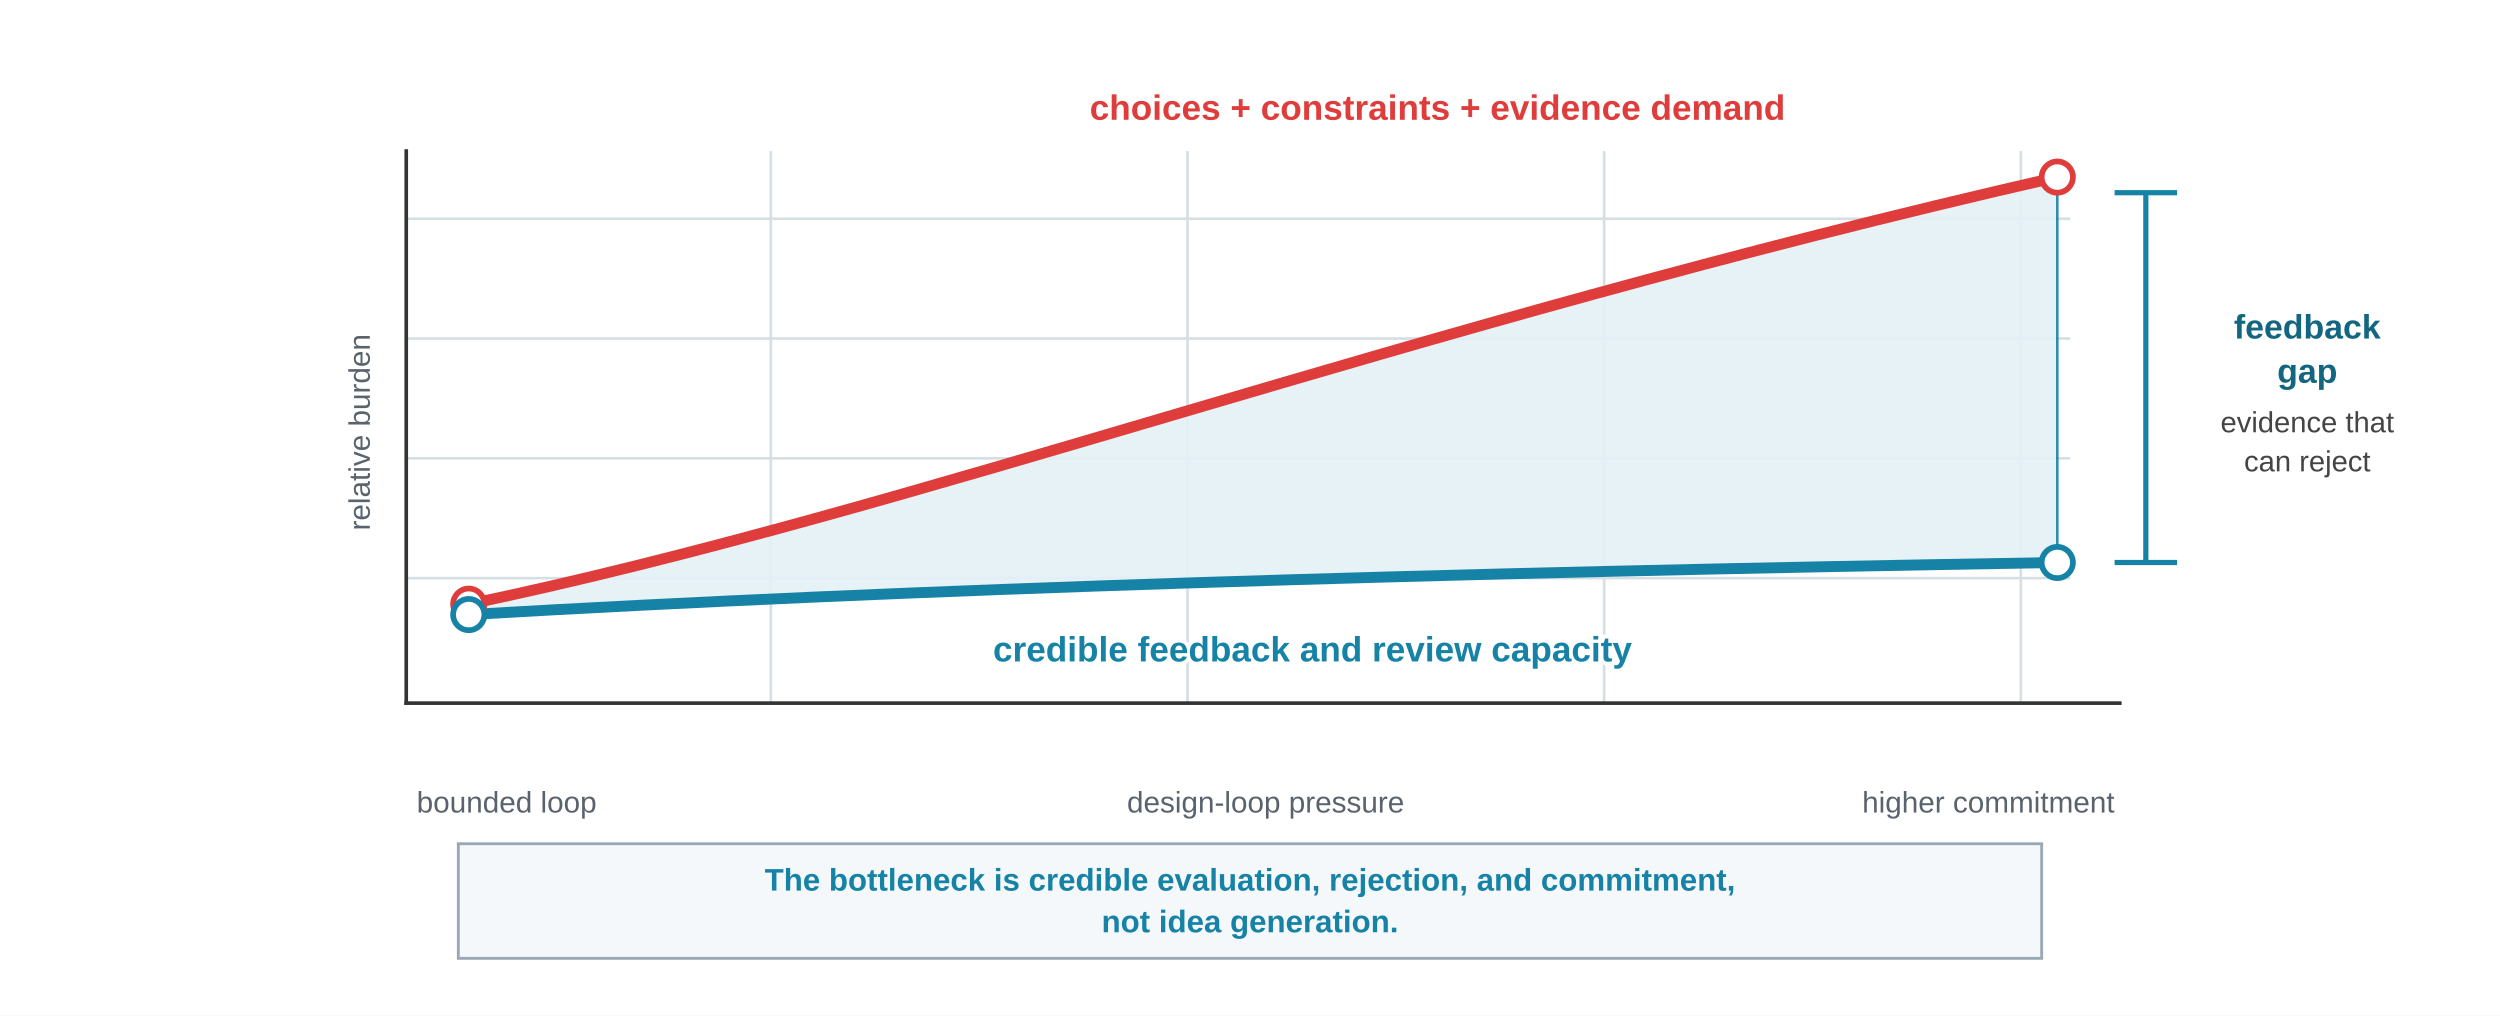
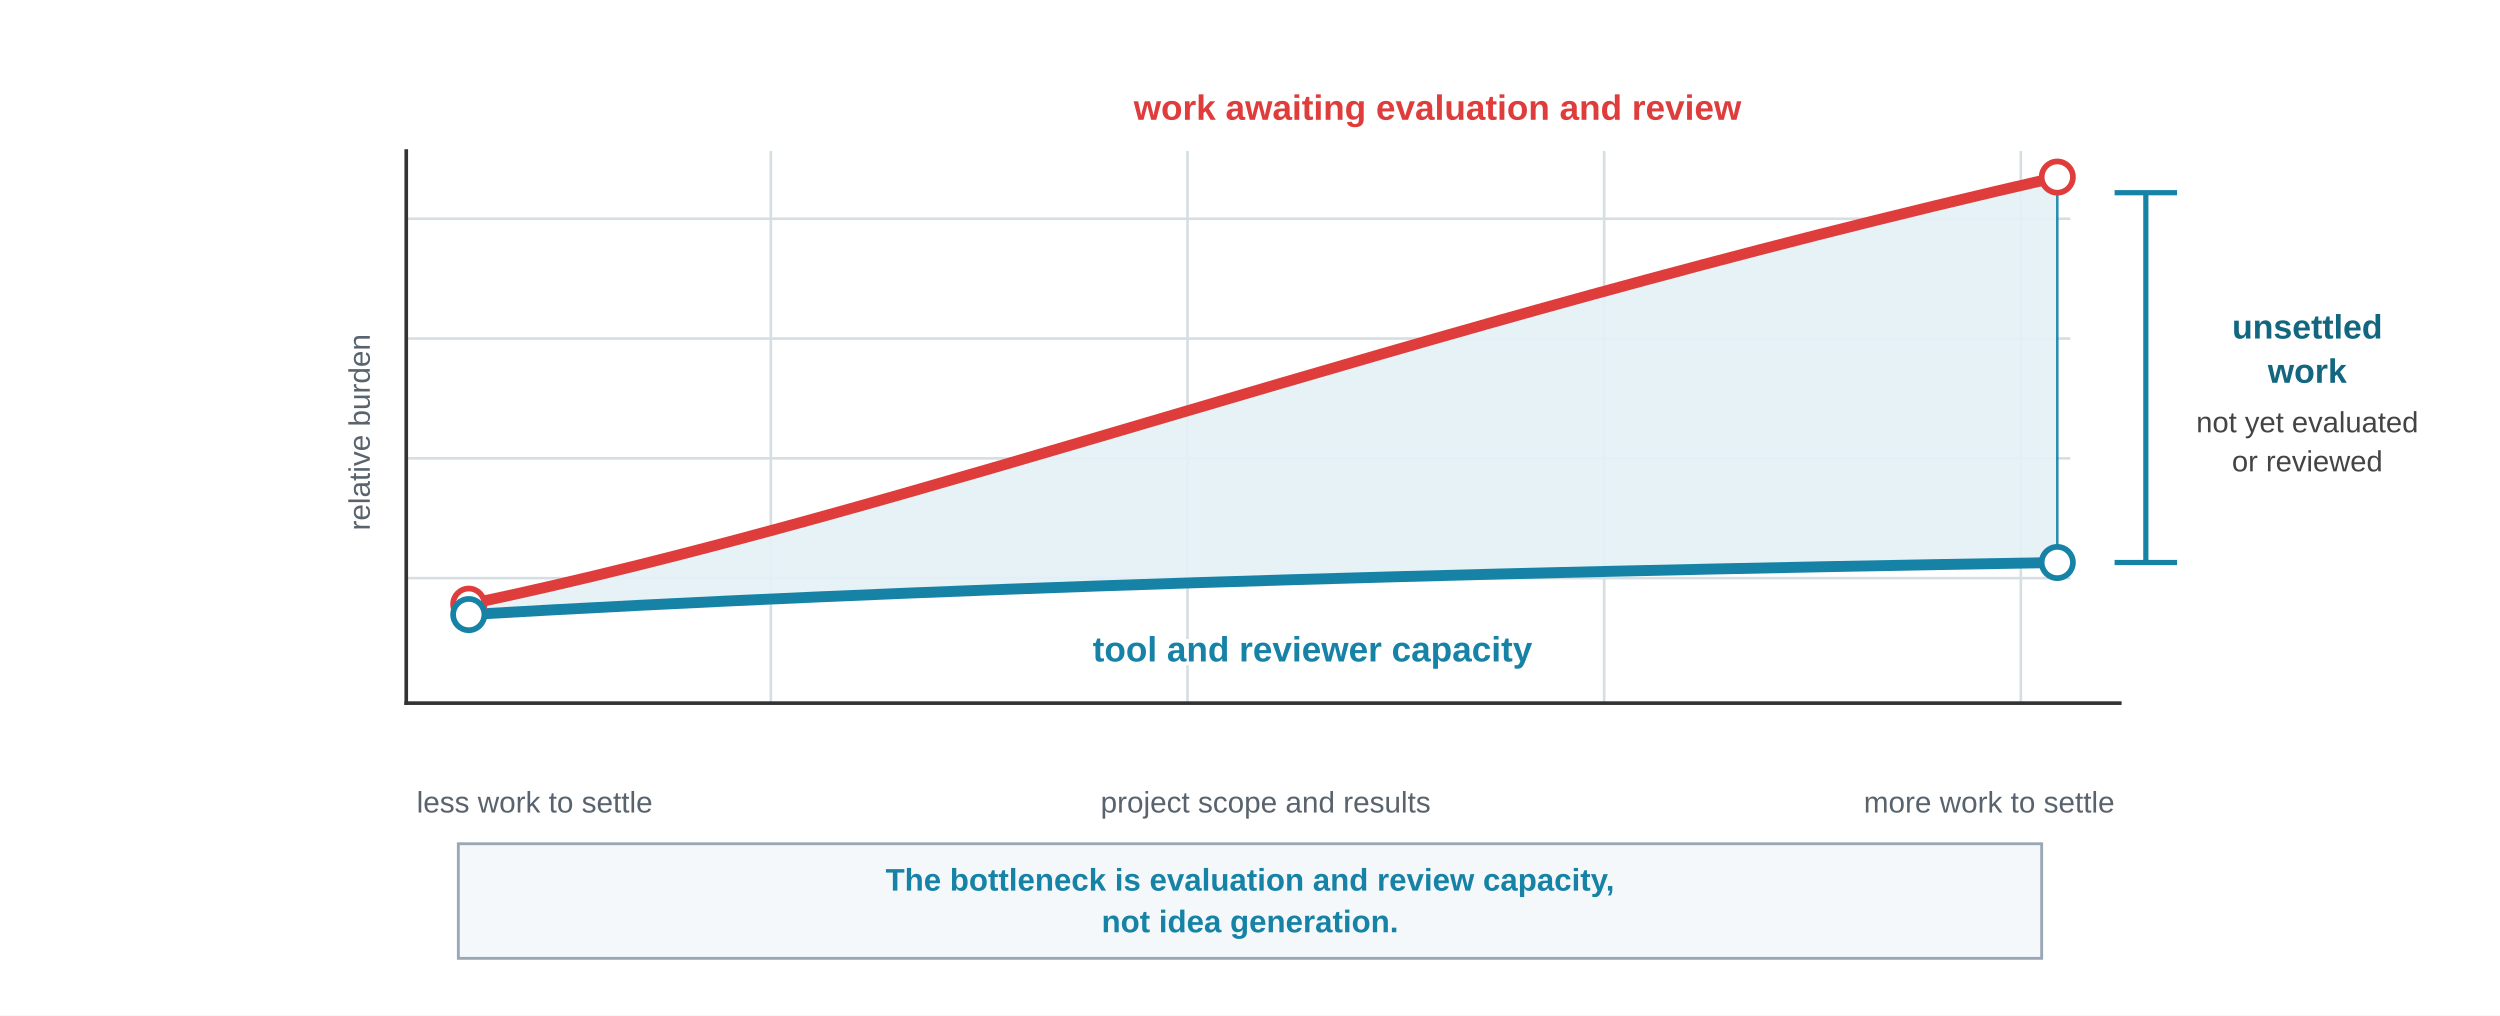
<svg xmlns="http://www.w3.org/2000/svg" viewBox="0 0 960 390" role="img">
  <defs>
    <style>
      .font { font-family: Arial, Helvetica, sans-serif; }
      .axis { stroke: #333333; stroke-width: 1.4; fill: none; stroke-linecap: square; }
      .grid { stroke: #D5DEE3; stroke-width: 1; fill: none; }
      .demand { stroke: #DE3D3C; stroke-width: 4.2; fill: none; stroke-linecap: square; }
      .capacity { stroke: #1683A6; stroke-width: 4.2; fill: none; stroke-linecap: square; }
      .gap { fill: #E4F1F6; stroke: #1683A6; stroke-width: 1; opacity: 0.9; }
      .label { font-size: 13.5px; font-weight: 700; fill: #222222; }
      .tiny { font-size: 11.4px; fill: #59636D; }
      .gap-label { font-size: 13px; font-weight: 700; fill: #136680; }
      .gap-small { font-size: 11.2px; fill: #444444; }
      .red { fill: #DE3D3C; font-weight: 700; stroke: #FFFFFF; stroke-width: 3; paint-order: stroke fill; }
      .blue { fill: #1683A6; font-weight: 700; stroke: #FFFFFF; stroke-width: 3; paint-order: stroke fill; }
      .callout { fill: #F5F8FA; stroke: #9AA8B5; stroke-width: 1.1; }
      .note { font-size: 12px; font-weight: 700; fill: #1683A6; }
    </style>
  </defs>
  <rect width="960" height="390" fill="#FFFFFF" />
  <g class="font">
    <g>
      <line class="grid" x1="156" y1="84" x2="795" y2="84" />
      <line class="grid" x1="156" y1="130" x2="795" y2="130" />
      <line class="grid" x1="156" y1="176" x2="795" y2="176" />
      <line class="grid" x1="156" y1="222" x2="795" y2="222" />
      <line class="grid" x1="296" y1="58" x2="296" y2="270" />
      <line class="grid" x1="456" y1="58" x2="456" y2="270" />
      <line class="grid" x1="616" y1="58" x2="616" y2="270" />
      <line class="grid" x1="776" y1="58" x2="776" y2="270" />
    </g>
    <line class="axis" x1="156" y1="270" x2="814" y2="270" />
    <line class="axis" x1="156" y1="58" x2="156" y2="270" />
    <text class="tiny" x="142" y="166" text-anchor="middle" transform="rotate(-90 142 166)">relative burden</text>
-     <text class="tiny" x="160" y="312" text-anchor="start">bounded loop</text>
-     <text class="tiny" x="486" y="312" text-anchor="middle">design-loop pressure</text>
-     <text class="tiny" x="812" y="312" text-anchor="end">higher commitment</text>
+     <text class="tiny" x="160" y="312" text-anchor="start">less work to settle</text>
+     <text class="tiny" x="486" y="312" text-anchor="middle">project scope and results</text>
+     <text class="tiny" x="812" y="312" text-anchor="end">more work to settle</text>
    <path class="gap" d="M 180 232 C 352 196 536 126 790 68 L 790 216 C 550 220 352 226 180 236 Z" />
    <path class="demand" d="M 180 232 C 352 196 536 126 790 68" />
    <path class="capacity" d="M 180 236 C 352 226 550 220 790 216" />
    <circle cx="180" cy="232" r="6" fill="#FFFFFF" stroke="#DE3D3C" stroke-width="2.2" />
    <circle cx="180" cy="236" r="6" fill="#FFFFFF" stroke="#1683A6" stroke-width="2.2" />
    <circle cx="790" cy="68" r="6" fill="#FFFFFF" stroke="#DE3D3C" stroke-width="2.2" />
    <circle cx="790" cy="216" r="6" fill="#FFFFFF" stroke="#1683A6" stroke-width="2.2" />
-     <text class="label red" x="552" y="46" text-anchor="middle">choices + constraints + evidence demand</text>
-     <text class="label blue" x="504" y="254" text-anchor="middle">credible feedback and review capacity</text>
+     <text class="label red" x="552" y="46" text-anchor="middle">work awaiting evaluation and review</text>
+     <text class="label blue" x="504" y="254" text-anchor="middle">tool and reviewer capacity</text>
    <line x1="824" y1="74" x2="824" y2="216" stroke="#1683A6" stroke-width="2" />
    <line x1="812" y1="74" x2="836" y2="74" stroke="#1683A6" stroke-width="2" />
    <line x1="812" y1="216" x2="836" y2="216" stroke="#1683A6" stroke-width="2" />
-     <text class="gap-label" x="886" y="130" text-anchor="middle">feedback</text>
-     <text class="gap-label" x="886" y="147" text-anchor="middle">gap</text>
-     <text class="gap-small" x="886" y="166" text-anchor="middle">evidence that</text>
-     <text class="gap-small" x="886" y="181" text-anchor="middle">can reject</text>
+     <text class="gap-label" x="886" y="130" text-anchor="middle">unsettled</text>
+     <text class="gap-label" x="886" y="147" text-anchor="middle">work</text>
+     <text class="gap-small" x="886" y="166" text-anchor="middle">not yet evaluated</text>
+     <text class="gap-small" x="886" y="181" text-anchor="middle">or reviewed</text>
    <rect class="callout" x="176" y="324" width="608" height="44" />
-     <text class="note" x="480" y="342" text-anchor="middle">The bottleneck is credible evaluation, rejection, and commitment,</text>
+     <text class="note" x="480" y="342" text-anchor="middle">The bottleneck is evaluation and review capacity,</text>
    <text class="note" x="480" y="358" text-anchor="middle">not idea generation.</text>
  </g>
</svg>
